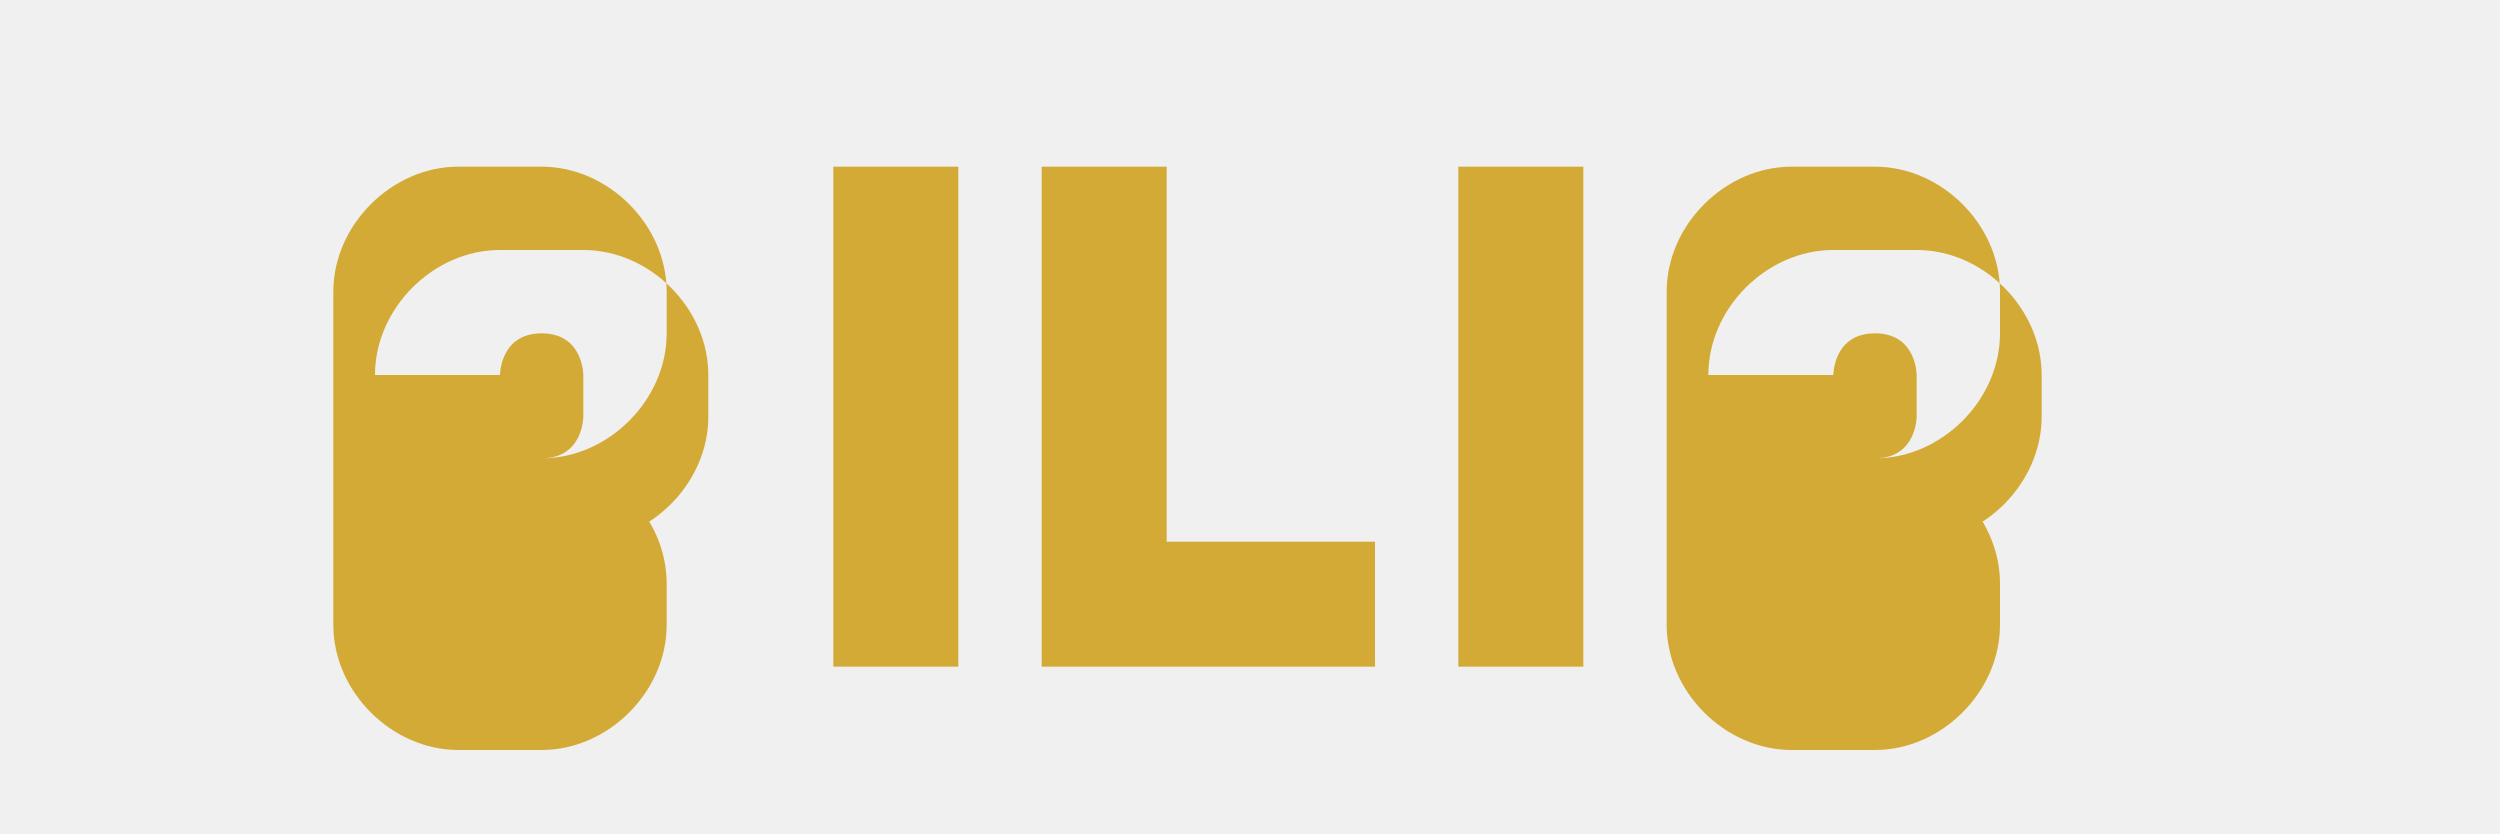
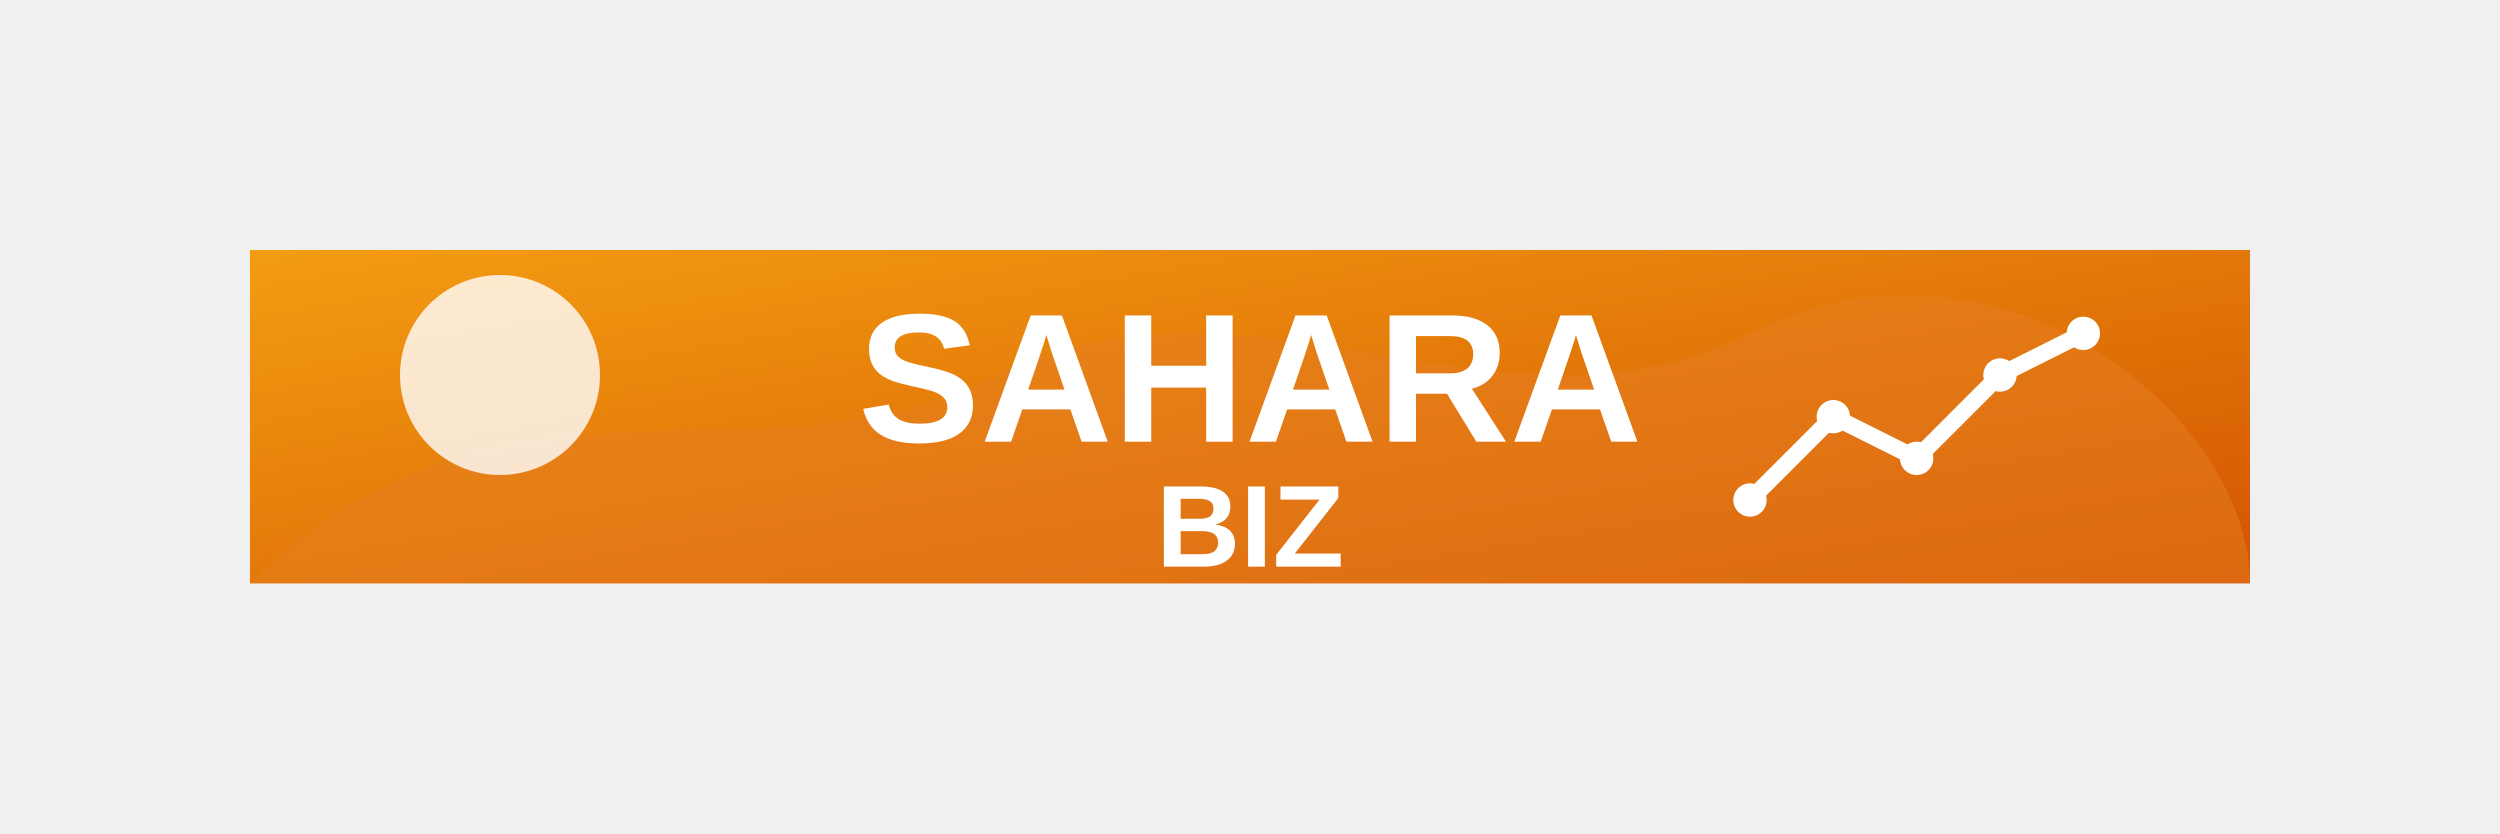
<svg xmlns="http://www.w3.org/2000/svg" width="300" height="100" viewBox="0 0 300 100">
-   <g fill="#d4aa37">
-     <path d="M40,35 c0,-8 7,-15 15,-15 h10 c8,0 15,7 15,15 v5 c0,8 -7,15 -15,15 h-10 c-8,0 -15,7 -15,15 v5 c0,8 7,15 15,15 h10 c8,0 15,-7 15,-15 h-15 c0,0 0,5 -5,5 s-5,-5 -5,-5 v-5 c0,0 0,-5 5,-5 h10 c8,0 15,-7 15,-15 v-5 c0,-8 -7,-15 -15,-15 h-10 c-8,0 -15,7 -15,15 h15 c0,0 0,-5 5,-5 s5,5 5,5 v5 c0,0 0,5 -5,5 h-10 c-8,0 -15,7 -15,15 v5 c0,8 7,15 15,15 h10 c8,0 15,-7 15,-15 v-5 c0,-8 -7,-15 -15,-15 h-10 c-8,0 -15,7 -15,15 v-25 z" />
-     <path d="M100,20 h15 v60 h-15 z" />
-     <path d="M125,20 h15 v45 h25 v15 h-40 z" />
-     <path d="M175,20 h15 v60 h-15 z" />
-     <path d="M200,35 c0,-8 7,-15 15,-15 h10 c8,0 15,7 15,15 v5 c0,8 -7,15 -15,15 h-10 c-8,0 -15,7 -15,15 v5 c0,8 7,15 15,15 h10 c8,0 15,-7 15,-15 h-15 c0,0 0,5 -5,5 s-5,-5 -5,-5 v-5 c0,0 0,-5 5,-5 h10 c8,0 15,-7 15,-15 v-5 c0,-8 -7,-15 -15,-15 h-10 c-8,0 -15,7 -15,15 h15 c0,0 0,-5 5,-5 s5,5 5,5 v5 c0,0 0,5 -5,5 h-10 c-8,0 -15,7 -15,15 v5 c0,8 7,15 15,15 h10 c8,0 15,-7 15,-15 v-5 c0,-8 -7,-15 -15,-15 h-10 c-8,0 -15,7 -15,15 v-25 z" />
-   </g>
+   <defs>
+     <linearGradient id="saharaGrad" x1="0%" y1="0%" x2="100%" y2="100%">
+       <stop offset="0%" style="stop-color:#f39c12;stop-opacity:1" />
+       <stop offset="100%" style="stop-color:#d35400;stop-opacity:1" />
+     </linearGradient>
+   </defs>
+   <rect x="30" y="30" width="240" height="40" fill="url(#saharaGrad)" />
+   <path d="M30,70 C60,40 90,60 120,45 C150,30 180,55 210,40 C240,25 270,50 270,70 L30,70" fill="#e67e22" opacity="0.5" />
+   <circle cx="60" cy="45" r="12" fill="white" opacity="0.8" />
+   <text x="150" y="53" font-family="Arial, sans-serif" font-size="22" font-weight="bold" text-anchor="middle" fill="white">SAHARA</text>
+   <text x="150" y="68" font-family="Arial, sans-serif" font-size="14" font-weight="bold" text-anchor="middle" fill="white">BIZ</text>
+   <polyline points="210,60 220,50 230,55 240,45 250,40" fill="none" stroke="white" stroke-width="2" />
+   <circle cx="210" cy="60" r="2" fill="white" />
+   <circle cx="220" cy="50" r="2" fill="white" />
+   <circle cx="230" cy="55" r="2" fill="white" />
+   <circle cx="240" cy="45" r="2" fill="white" />
+   <circle cx="250" cy="40" r="2" fill="white" />
</svg>
